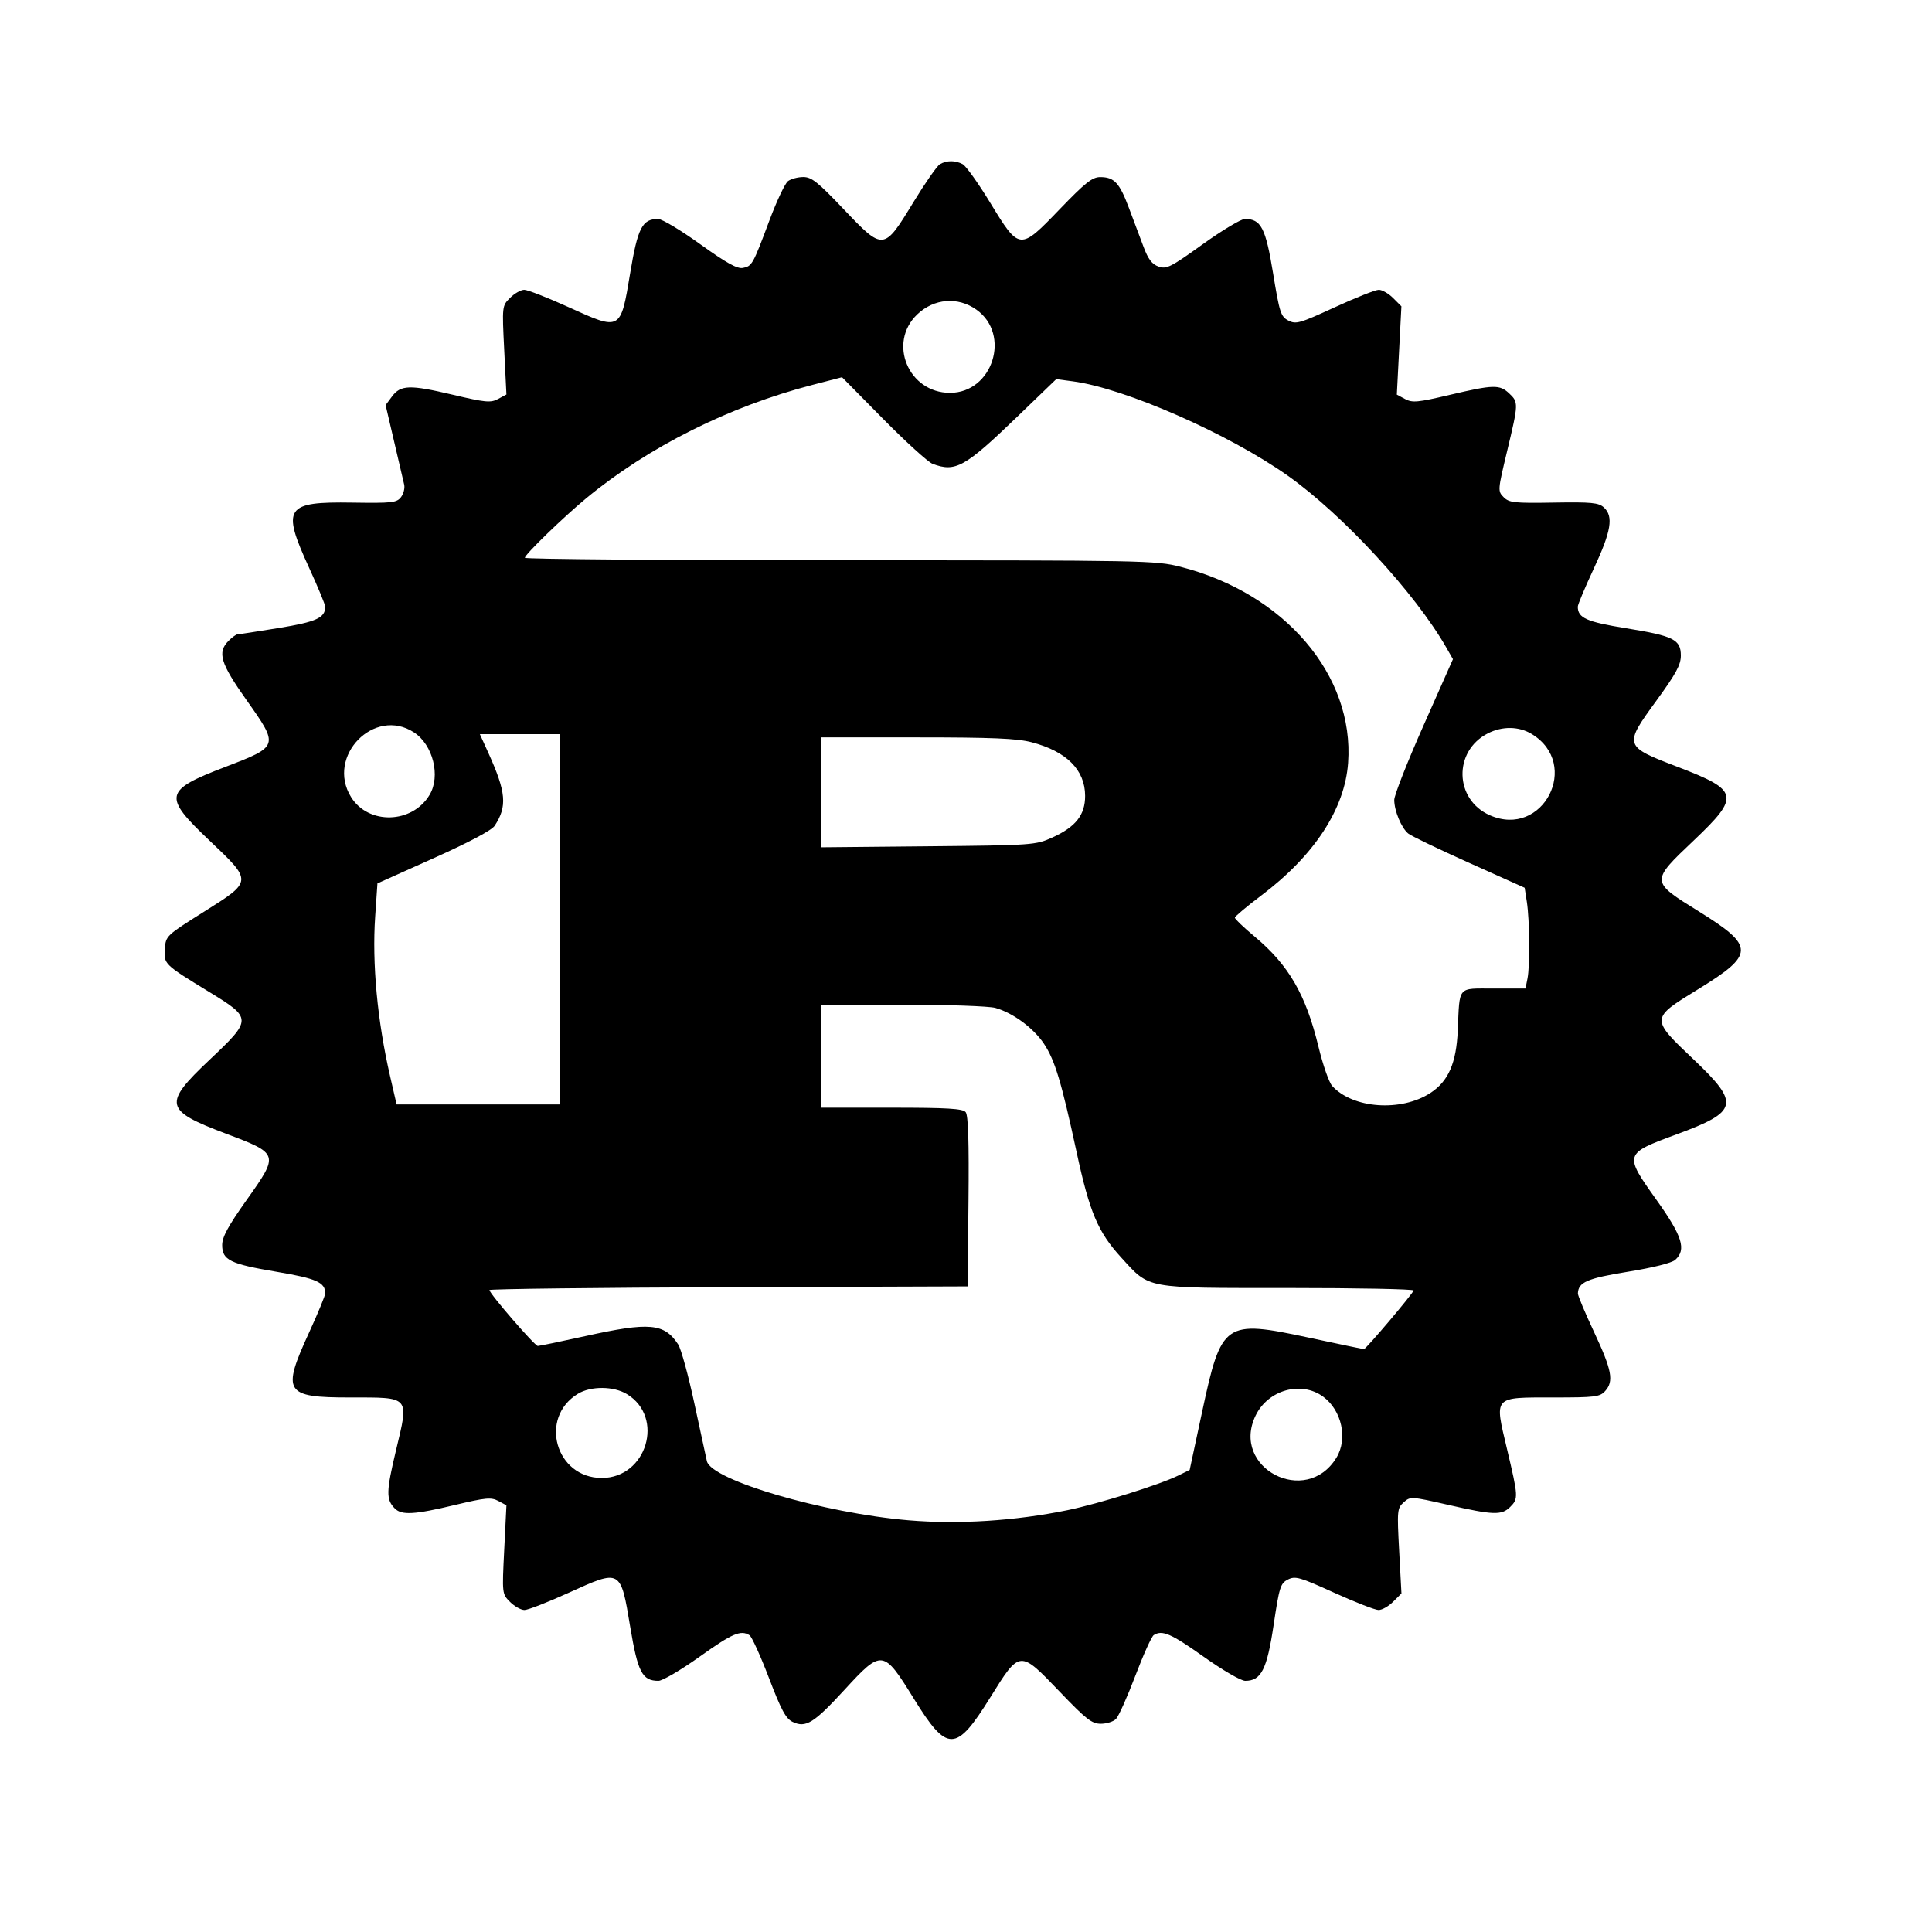
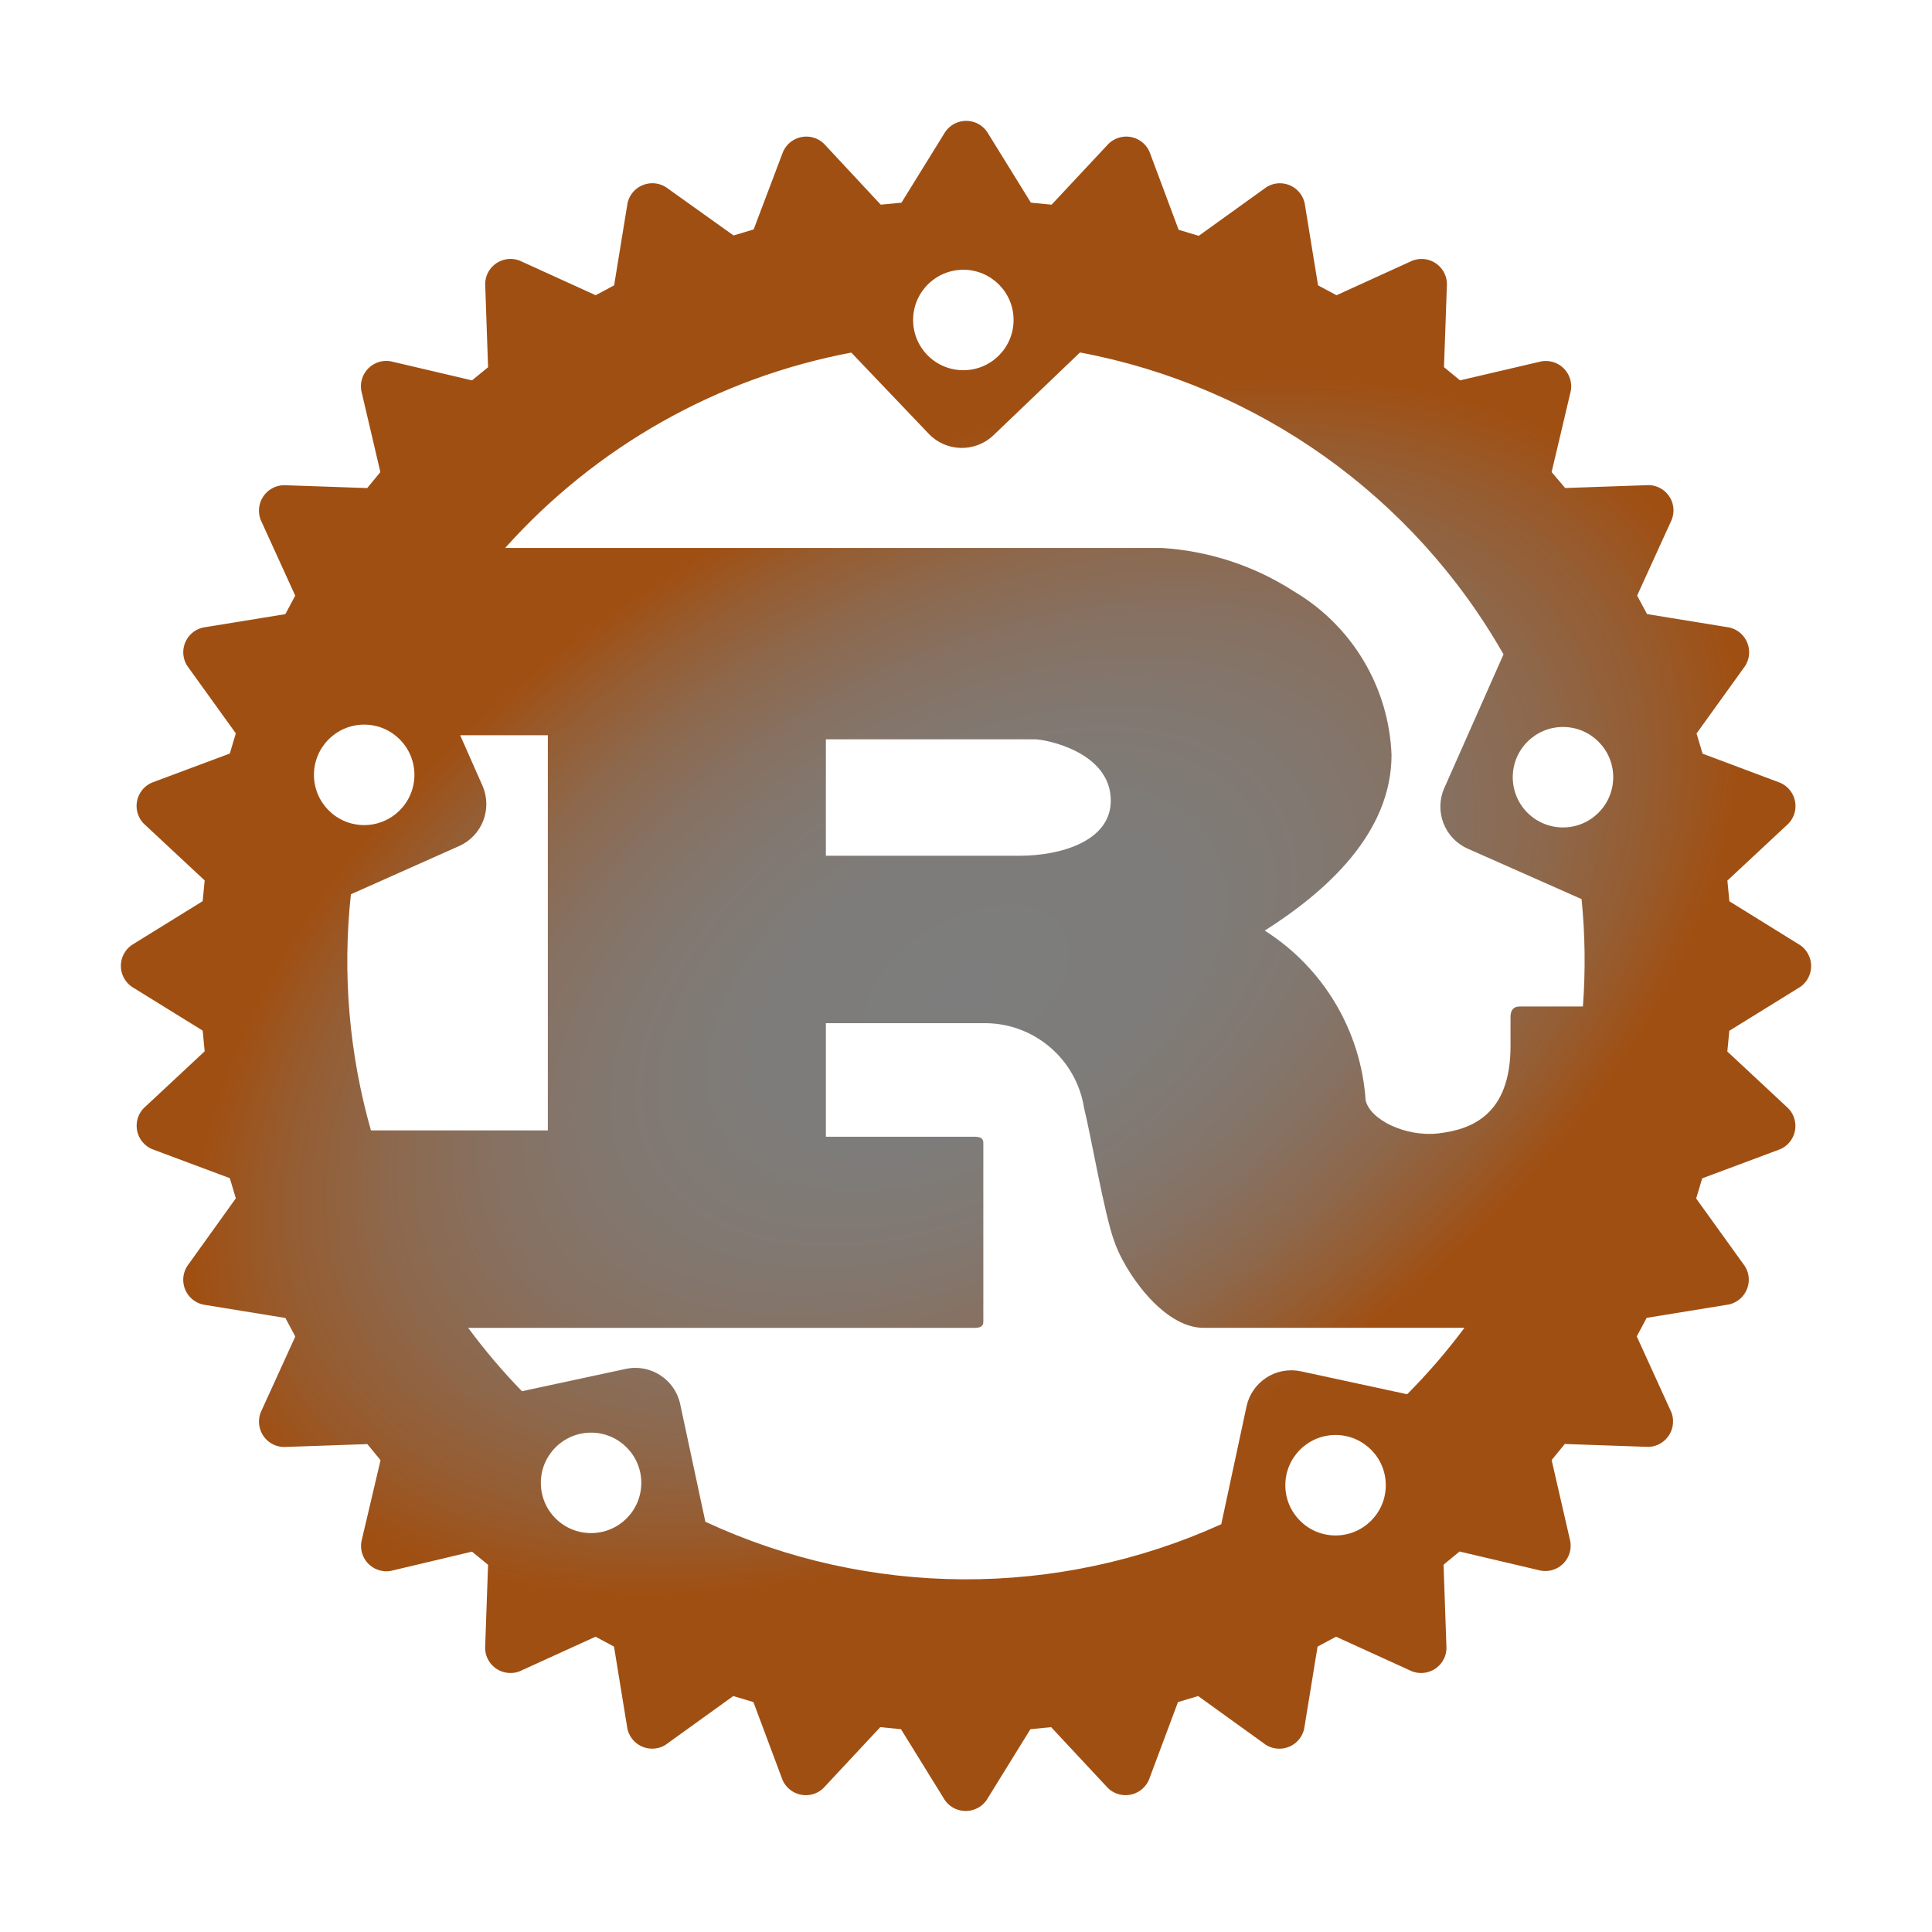
- <svg xmlns="http://www.w3.org/2000/svg" viewBox="0 0 128 128">
-   <path d="M62.271 10.88c-.189.11-.982 1.248-1.763 2.529-1.96 3.217-1.982 3.219-4.615.448-1.713-1.802-2.127-2.132-2.679-2.128-.359.002-.812.124-1.008.271-.195.147-.748 1.317-1.228 2.6-1.099 2.939-1.152 3.034-1.761 3.151-.375.071-1.097-.331-2.828-1.574-1.278-.919-2.532-1.67-2.786-1.67-1.054 0-1.351.576-1.853 3.593-.638 3.836-.616 3.823-4.074 2.252-1.396-.633-2.72-1.152-2.943-1.152-.223 0-.646.24-.939.533-.532.533-.533.535-.388 3.468l.146 2.936-.555.297c-.492.263-.831.231-3.009-.284-2.843-.671-3.443-.653-4.019.122l-.421.566.565 2.421c.31 1.331.609 2.613.665 2.848.055.234-.04.609-.212.832-.284.367-.586.4-3.217.36-4.453-.07-4.706.312-2.866 4.328.585 1.275 1.064 2.433 1.064 2.572 0 .734-.585 1.001-3.098 1.411-1.406.229-2.628.417-2.716.417-.088 0-.352.192-.586.426-.765.765-.548 1.483 1.187 3.932 2.161 3.05 2.157 3.061-1.413 4.427-4.06 1.553-4.142 1.936-1.051 4.868 2.879 2.73 2.882 2.69-.377 4.739-2.469 1.551-2.507 1.588-2.57 2.429-.076 1.023-.058 1.041 2.89 2.842 2.915 1.78 2.915 1.834.054 4.541-3.077 2.91-2.982 3.335 1.081 4.868 3.55 1.339 3.555 1.355 1.39 4.405-1.227 1.729-1.618 2.449-1.618 2.983 0 .999.52 1.254 3.627 1.776 2.617.441 3.2.7 3.2 1.422 0 .148-.48 1.316-1.067 2.594-1.826 3.977-1.618 4.308 2.704 4.308 4.025 0 3.918-.123 3.051 3.507-.654 2.736-.664 3.26-.072 3.851.453.454 1.307.403 3.978-.236 2.04-.487 2.398-.521 2.871-.268l.54.289-.146 2.935c-.145 2.934-.144 2.936.388 3.469.293.293.722.533.952.533.23 0 1.554-.516 2.943-1.147 3.447-1.565 3.425-1.578 4.061 2.246.504 3.031.798 3.594 1.874 3.594.267 0 1.494-.72 2.728-1.6 2.167-1.546 2.729-1.788 3.306-1.421.149.094.727 1.364 1.284 2.822.819 2.144 1.119 2.702 1.575 2.92.868.416 1.405.082 3.445-2.14 2.463-2.683 2.564-2.67 4.575.589 2.221 3.598 2.796 3.59 5.073-.073 1.962-3.156 1.939-3.154 4.591-.384 1.761 1.838 2.136 2.131 2.73 2.131.379 0 .832-.142 1.005-.316.174-.174.75-1.459 1.28-2.855.53-1.397 1.079-2.613 1.221-2.703.561-.357 1.142-.106 3.306 1.43 1.274.905 2.473 1.6 2.758 1.6 1.058 0 1.44-.751 1.88-3.703.376-2.517.452-2.758.947-3.009.487-.247.779-.164 3.063.873 1.389.63 2.713 1.146 2.943 1.146.23 0 .666-.247.967-.549l.549-.548-.151-2.815c-.144-2.688-.131-2.832.298-3.22.441-.399.486-.397 2.952.166 2.986.682 3.543.7 4.104.139.548-.548.542-.668-.208-3.831-.841-3.548-.954-3.422 3.088-3.422 2.755 0 3.062-.039 3.413-.426.586-.648.447-1.39-.732-3.903-.595-1.266-1.078-2.418-1.074-2.56.02-.747.607-1.002 3.32-1.443 1.66-.269 2.902-.581 3.127-.784.754-.681.477-1.567-1.244-3.98-2.157-3.024-2.148-3.053 1.306-4.326 4.136-1.524 4.254-2.032 1.159-4.973-2.867-2.724-2.868-2.709.272-4.637 3.796-2.33 3.802-2.855.067-5.173-3.212-1.993-3.21-1.965-.331-4.699 3.088-2.934 3.004-3.318-1.057-4.871-3.584-1.371-3.595-1.405-1.417-4.394 1.297-1.78 1.618-2.371 1.618-2.981 0-1.066-.478-1.305-3.622-1.813-2.627-.424-3.205-.682-3.205-1.429 0-.142.48-1.285 1.067-2.542 1.149-2.461 1.31-3.446.66-4.035-.349-.316-.817-.361-3.321-.32-2.62.044-2.955.007-3.318-.358-.397-.399-.393-.455.227-3.042.76-3.17.763-3.247.138-3.834-.634-.596-1.03-.586-3.941.099-2.121.5-2.472.533-2.954.275l-.547-.293.151-2.926.152-2.925-.547-.547c-.301-.301-.728-.547-.95-.547-.221 0-1.538.523-2.926 1.161-2.318 1.067-2.567 1.138-3.068.876-.5-.262-.583-.52-1.01-3.127-.493-3.016-.798-3.603-1.869-3.603-.254 0-1.513.755-2.798 1.678-2.11 1.516-2.393 1.659-2.919 1.476-.435-.152-.688-.483-.997-1.306-.229-.606-.667-1.774-.975-2.595-.622-1.656-.969-2.027-1.901-2.027-.52 0-.991.374-2.679 2.127-2.653 2.756-2.663 2.755-4.614-.445-.78-1.279-1.595-2.421-1.812-2.537-.488-.262-1.062-.261-1.511.002m2.418 9.635c2.311 1.645 1.082 5.512-1.752 5.512-2.75 0-4.135-3.313-2.171-5.194 1.108-1.062 2.697-1.191 3.923-.318m-2.906 10.214c1.515.576 2.137.23 5.596-3.104l2.599-2.506 1.1.146c3.45.458 10.312 3.472 14.255 6.261 3.623 2.564 8.438 7.786 10.49 11.377l.439.769-1.944 4.38c-1.07 2.409-1.945 4.633-1.945 4.944 0 .717.47 1.851.923 2.226.191.159 2.006 1.033 4.033 1.942l3.684 1.654.145.937c.187 1.221.212 4.22.042 5.072l-.133.666h-2.103c-2.439 0-2.251-.218-2.383 2.774-.096 2.169-.62 3.368-1.812 4.144-1.942 1.267-5.149 1.037-6.509-.466-.209-.231-.615-1.392-.903-2.581-.841-3.473-1.971-5.423-4.241-7.32-.717-.599-1.303-1.158-1.303-1.243 0-.084.788-.748 1.752-1.473 3.51-2.646 5.528-5.726 5.75-8.777.423-5.819-4.213-11.243-11.109-13.001-1.635-.417-2.333-.43-22.56-.43-11.48 0-20.873-.075-20.873-.166 0-.215 2.551-2.691 4.054-3.933 4.127-3.412 9.488-6.097 15.04-7.531l1.92-.497 2.728 2.766c1.501 1.521 2.972 2.857 3.268 2.97M27.432 48.526c1.257.823 1.772 2.891 1.03 4.134-1.148 1.924-4.056 2.005-5.205.145-1.671-2.702 1.547-6.001 4.175-4.279m74.05.105c3.288 2.005.74 6.937-2.78 5.38-2.35-1.04-2.425-4.252-.127-5.424.959-.489 2.061-.472 2.907.044M37.12 60.907v12.266H26.276l-.43-1.866c-.846-3.675-1.202-7.477-.989-10.591l.149-2.188 3.728-1.672c2.339-1.048 3.843-1.847 4.037-2.144.848-1.293.767-2.217-.423-4.845l-.556-1.227h5.328v12.267m31.22-11.733c2.322.604 3.549 1.833 3.552 3.556.002 1.265-.625 2.059-2.18 2.761-1.101.498-1.276.51-8.219.578l-7.093.068v-7.284h6.355c4.964 0 6.625.07 7.585.321m-2.396 17.602c1.151.32 2.512 1.32 3.21 2.359.733 1.092 1.162 2.512 2.178 7.216.858 3.976 1.41 5.276 2.956 6.968 1.915 2.095 1.471 2.014 11.037 2.014 4.581 0 8.328.073 8.328.163 0 .161-3.155 3.891-3.291 3.891-.039 0-1.687-.345-3.662-.767-5.577-1.191-5.778-1.051-7.058 4.926l-.823 3.84-.743.366c-1.24.612-5.27 1.872-7.359 2.302-3.452.71-7.209.95-10.511.671-5.629-.477-13.083-2.661-13.374-3.92-.062-.267-.437-1.995-.832-3.841-.396-1.846-.877-3.597-1.069-3.891-.923-1.408-1.894-1.495-6.164-.55-1.617.358-3.028.65-3.136.65-.203 0-3.204-3.47-3.204-3.704 0-.073 7.128-.158 15.84-.188l15.84-.054.057-5.627c.04-3.973-.015-5.714-.187-5.92-.192-.232-1.214-.293-4.91-.293H54.4V66.56l5.387.001c2.962.001 5.733.098 6.157.215M41.536 92.365c2.519 1.535 1.311 5.557-1.668 5.554-3.055-.002-4.187-3.987-1.584-5.575.861-.525 2.374-.515 3.252.021m46.126.168c1.235.905 1.646 2.788.881 4.042-2.009 3.295-7.033.676-5.355-2.791.825-1.703 3.018-2.317 4.474-1.251" fill-rule="evenodd" />
+ <svg xmlns="http://www.w3.org/2000/svg" width="800px" height="800px" viewBox="0 0 32 32">
+   <defs>
+     <radialGradient id="a" cx="-492.035" cy="-883.37" r="13.998" gradientTransform="matrix(0.866, -0.5, -0.3, -0.52, 177.106, -689.033)" gradientUnits="userSpaceOnUse">
+       <stop offset="0" stop-color="#7d7d7d" />
+       <stop offset="0.267" stop-color="#7e7c7a" />
+       <stop offset="0.45" stop-color="#817871" />
+       <stop offset="0.608" stop-color="#867162" />
+       <stop offset="0.753" stop-color="#8d684c" />
+       <stop offset="0.886" stop-color="#965c30" />
+       <stop offset="1" stop-color="#a04f12" />
+     </radialGradient>
+   </defs>
+   <path d="M15.124,5.3a.832.832,0,1,1,.832.832h0a.831.831,0,0,1-.832-.832M5.2,12.834a.832.832,0,1,1,.832.832h0a.832.832,0,0,1-.832-.832m19.856.039a.832.832,0,1,1,.832.832.831.831,0,0,1-.832-.832h0M7.605,14.013a.76.76,0,0,0,.386-1l-.369-.835H9.074v6.545H6.144a10.247,10.247,0,0,1-.332-3.911Zm6.074.161V12.245h3.458c.179,0,1.261.206,1.261,1.016,0,.672-.83.913-1.513.913ZM8.958,24.561a.832.832,0,1,1,.832.832.831.831,0,0,1-.832-.832h0m12.331.039a.832.832,0,1,1,.832.832.832.832,0,0,1-.832-.832h0m.257-1.887a.758.758,0,0,0-.9.584l-.418,1.949a10.249,10.249,0,0,1-8.545-.041l-.417-1.949a.759.759,0,0,0-.9-.583h0l-1.721.37a10.233,10.233,0,0,1-.89-1.049h8.374c.095,0,.158-.017.158-.1V18.928c0-.086-.063-.1-.158-.1h-2.45V16.947h2.649a1.665,1.665,0,0,1,1.629,1.412c.105.413.336,1.757.494,2.187.157.483.8,1.447,1.482,1.447h4.323a10.243,10.243,0,0,1-.949,1.1Zm4.65-7.821a10.261,10.261,0,0,1,.022,1.779H25.167c-.105,0-.148.069-.148.172v.483c0,1.136-.641,1.384-1.2,1.447-.535.06-1.128-.224-1.2-.551a3.616,3.616,0,0,0-1.671-2.808c1.03-.654,2.1-1.619,2.1-2.911A3.292,3.292,0,0,0,21.44,9.8a4.559,4.559,0,0,0-2.2-.724H8.367A10.246,10.246,0,0,1,14.1,5.84l1.282,1.344a.758.758,0,0,0,1.072.026h0l1.434-1.372a10.248,10.248,0,0,1,7.015,5l-.982,2.217a.761.761,0,0,0,.386,1Zm2.448.036-.033-.343,1.011-.943a.42.42,0,0,0-.013-.595.428.428,0,0,0-.121-.081L28.2,12.483l-.1-.334.806-1.12a.422.422,0,0,0-.13-.581.43.43,0,0,0-.133-.055l-1.363-.222-.164-.306.573-1.257a.419.419,0,0,0-.236-.544.426.426,0,0,0-.146-.029l-1.383.048L25.7,7.819l.318-1.347a.421.421,0,0,0-.343-.487.435.435,0,0,0-.144,0L24.183,6.3l-.266-.219L23.966,4.7a.421.421,0,0,0-.431-.411.426.426,0,0,0-.141.028l-1.257.573-.306-.164-.222-1.363a.421.421,0,0,0-.5-.318.43.43,0,0,0-.133.055l-1.121.806-.333-.1-.483-1.293a.421.421,0,0,0-.555-.215.442.442,0,0,0-.12.08L17.418,3.39l-.343-.033L16.347,2.18a.421.421,0,0,0-.688,0l-.728,1.177-.343.033-.943-1.012a.421.421,0,0,0-.595.015.442.442,0,0,0-.08.12L12.483,3.8l-.333.1-1.12-.8a.422.422,0,0,0-.581.13.43.43,0,0,0-.055.133l-.222,1.363-.306.164L8.608,4.317a.421.421,0,0,0-.544.239.444.444,0,0,0-.028.144l.048,1.383L7.818,6.3,6.471,5.984a.421.421,0,0,0-.487.343.435.435,0,0,0,0,.144L6.3,7.819l-.218.265L4.7,8.036a.422.422,0,0,0-.383.573L4.89,9.866l-.164.306-1.363.222a.42.42,0,0,0-.318.5.43.43,0,0,0,.055.133l.806,1.12-.1.334-1.293.483a.421.421,0,0,0-.215.555.414.414,0,0,0,.081.121l1.011.943-.033.343-1.177.728a.421.421,0,0,0,0,.688l1.177.728.033.343-1.011.943a.421.421,0,0,0,.015.595.436.436,0,0,0,.119.08l1.293.483.1.334L3.1,20.972a.421.421,0,0,0,.131.581.43.43,0,0,0,.133.055l1.363.222.164.307-.573,1.257a.422.422,0,0,0,.24.545.438.438,0,0,0,.143.028l1.383-.048.219.266-.317,1.348a.42.42,0,0,0,.341.486.4.4,0,0,0,.146,0L7.818,25.7l.266.218L8.035,27.3a.419.419,0,0,0,.429.41.413.413,0,0,0,.143-.028l1.257-.573.306.164.222,1.362a.421.421,0,0,0,.5.319.407.407,0,0,0,.133-.055l1.12-.807.334.1.483,1.292a.422.422,0,0,0,.556.214.436.436,0,0,0,.119-.08l.943-1.011.343.034.728,1.177a.422.422,0,0,0,.588.1.413.413,0,0,0,.1-.1l.728-1.177.343-.034.943,1.011a.421.421,0,0,0,.595-.015.436.436,0,0,0,.08-.119l.483-1.292.334-.1,1.12.807a.421.421,0,0,0,.581-.131.43.43,0,0,0,.055-.133l.222-1.362.306-.164,1.257.573a.421.421,0,0,0,.544-.239.438.438,0,0,0,.028-.143l-.048-1.384.265-.218,1.347.317a.421.421,0,0,0,.487-.34.447.447,0,0,0,0-.146L25.7,24.183l.218-.266,1.383.048a.421.421,0,0,0,.41-.431.4.4,0,0,0-.028-.142l-.573-1.257.164-.307,1.363-.222a.421.421,0,0,0,.319-.5.434.434,0,0,0-.056-.135l-.806-1.12.1-.334,1.293-.483a.42.42,0,0,0,.215-.554.414.414,0,0,0-.081-.121l-1.011-.943.033-.343,1.177-.728a.421.421,0,0,0,0-.688Z" style="fill:url(#a)" />
</svg>
